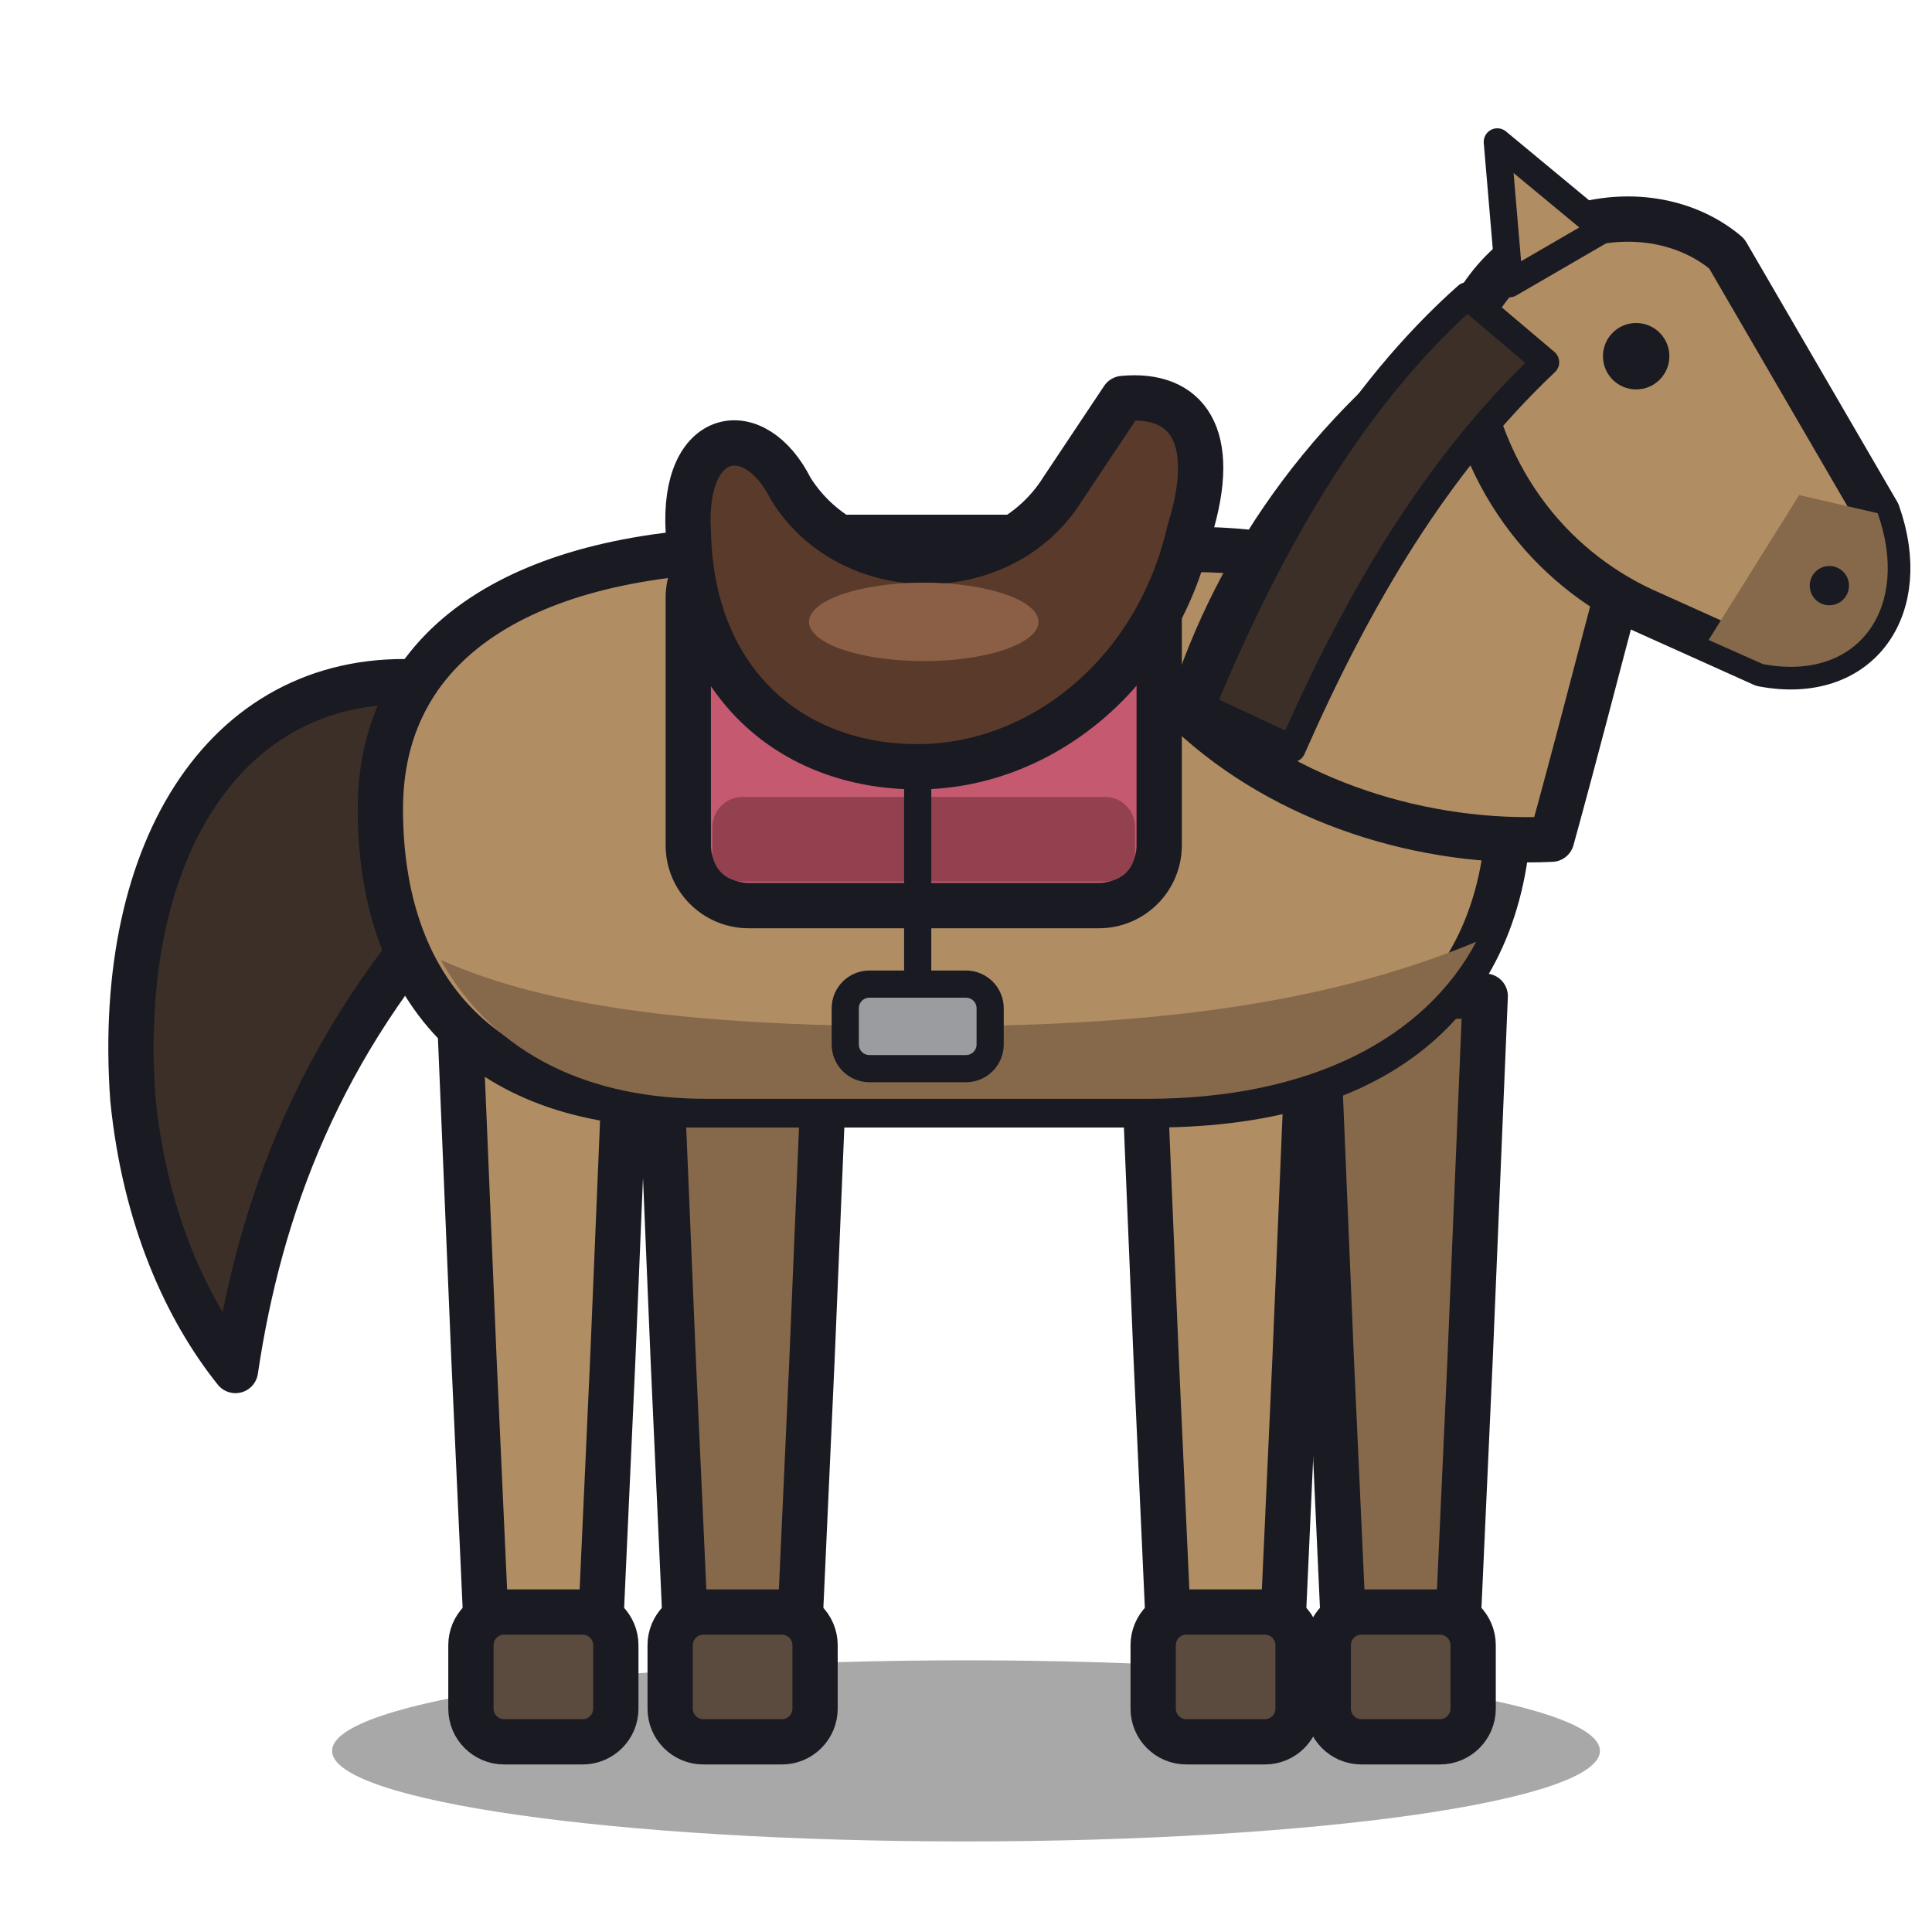
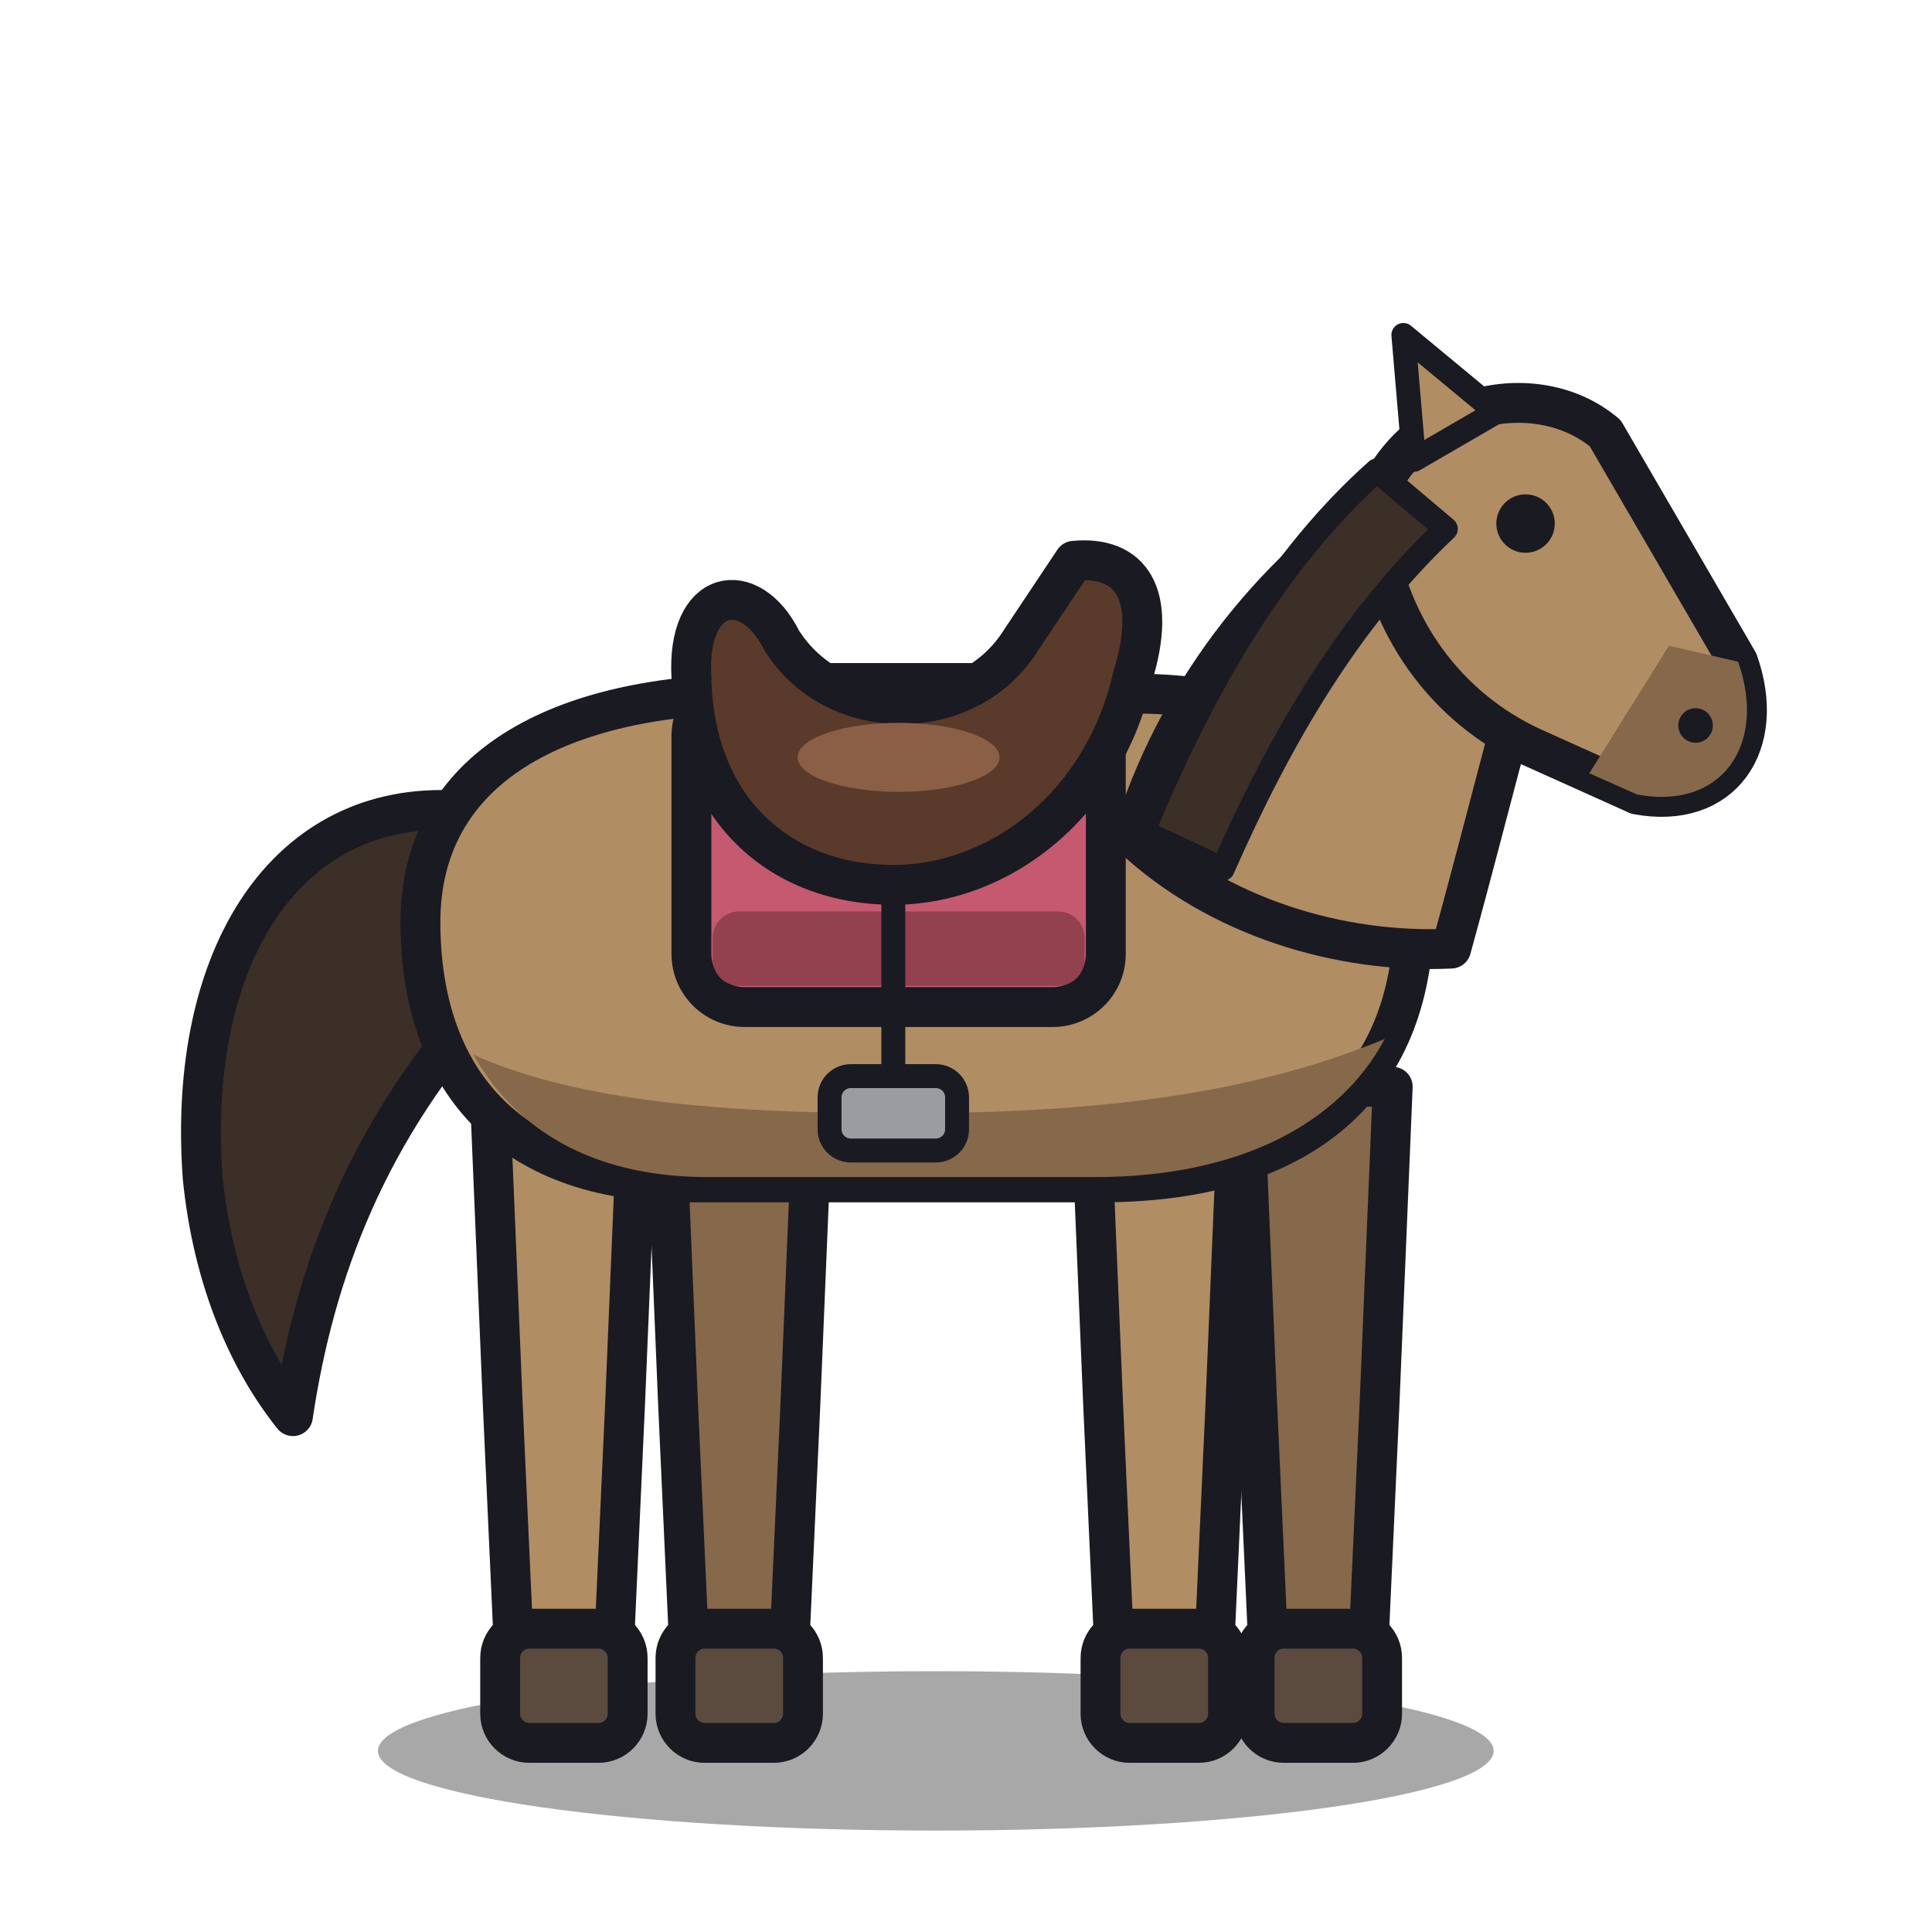
<svg xmlns="http://www.w3.org/2000/svg" viewBox="0 0 64 64" width="64" height="64">
-   <g>
+   <g transform="translate(31 58) scale(.88) translate(-32 -58)">
    <ellipse cx="32" cy="58" rx="21" ry="3" fill="#000" fill-opacity=".34" />
    <g>
      <path d="M21.8 33L27.4 33L26.9 45L26.5 53.8L22.7 53.8L22.3 45Z" fill="#86684a" stroke="#1A1A22" stroke-width="1.5" stroke-linejoin="round" stroke-linecap="round" />
      <rect x="22.2" y="53.4" width="4.8" height="4.3" rx="1.1" fill="#5b4a3e" stroke="#1A1A22" stroke-width="1.5" stroke-linejoin="round" stroke-linecap="round" />
    </g>
    <g>
      <path d="M43.6 33L49.2 33L48.7 45L48.3 53.8L44.5 53.8L44.1 45Z" fill="#86684a" stroke="#1A1A22" stroke-width="1.5" stroke-linejoin="round" stroke-linecap="round" />
      <rect x="44" y="53.4" width="4.8" height="4.3" rx="1.1" fill="#5b4a3e" stroke="#1A1A22" stroke-width="1.5" stroke-linejoin="round" stroke-linecap="round" />
    </g>
    <path d="M14 22.6C7.6 22.2 3.8 28 4.4 36.4C4.8 40.4 6.2 43.4 7.8 45.4C8.6 40 10.6 34.6 15.2 29.6Z" fill="#3b2f27" stroke="#1A1A22" stroke-width="1.5" stroke-linejoin="round" stroke-linecap="round" />
    <g>
      <path d="M15.2 33L20.8 33L20.3 45L19.9 53.8L16.1 53.8L15.7 45Z" fill="#b08d63" stroke="#1A1A22" stroke-width="1.5" stroke-linejoin="round" stroke-linecap="round" />
      <rect x="15.6" y="53.4" width="4.8" height="4.3" rx="1.1" fill="#5b4a3e" stroke="#1A1A22" stroke-width="1.5" stroke-linejoin="round" stroke-linecap="round" />
    </g>
    <g>
      <path d="M37.8 33L43.4 33L42.9 45L42.5 53.8L38.7 53.8L38.3 45Z" fill="#b08d63" stroke="#1A1A22" stroke-width="1.5" stroke-linejoin="round" stroke-linecap="round" />
      <rect x="38.2" y="53.4" width="4.8" height="4.3" rx="1.1" fill="#5b4a3e" stroke="#1A1A22" stroke-width="1.5" stroke-linejoin="round" stroke-linecap="round" />
    </g>
    <path d="M12.6 26.8C12.6 21 17.8 18.2 25.4 18.2H39.4C46.4 18.2 50 21.6 50 26.4C50 32.6 46.2 36.6 38.2 36.6H22.6C15.8 36.6 12.6 32.6 12.6 26.8Z" fill="#b08d63" stroke="#1A1A22" stroke-width="1.5" stroke-linejoin="round" stroke-linecap="round" />
    <path d="M14.6 31.8C16.4 35 19.6 36.4 23.4 36.4H38C43.4 36.4 47.2 34.4 48.9 31.2C43.6 33.4 37.6 34 30.6 34C23.2 34 18.2 33.4 14.6 31.8Z" fill="#86684a" />
    <path d="M39.4 23.6C41 18.4 44.4 13.8 49.2 10.6L55.4 13.4C54 17.6 53 22 51.4 27.8C47.2 28 42.6 26.6 39.4 23.6Z" fill="#b08d63" stroke="#1A1A22" stroke-width="1.5" stroke-linejoin="round" stroke-linecap="round" />
    <path d="M48.4 11.2C49.8 7.2 54.6 6.2 57.2 8.4L62.2 17C63.3 20.1 61.6 22.6 58.4 22L54.4 20.2C51.4 18.8 48.8 15.8 48.4 11.2Z" fill="#b08d63" stroke="#1A1A22" stroke-width="1.5" stroke-linejoin="round" stroke-linecap="round" />
    <path d="M59.6 16.4L62.2 17C63.3 20.1 61.6 22.6 58.4 22L56.6 21.2Z" fill="#86684a" />
    <path d="M50 9.4L49.6 4.7L53.1 7.6Z" stroke="#1A1A22" stroke-width="0.9" stroke-linejoin="round" stroke-linecap="round" fill="#b08d63" />
    <circle cx="54.2" cy="11.8" r="1.1" fill="#1A1A22" />
    <circle cx="60.6" cy="19.4" r=".65" fill="#1A1A22" />
    <path d="M48.6 9.8C45 13 42.2 17.6 39.8 23.4L42.8 24.8C45 19.8 47.6 15.4 51.2 12Z" stroke="#1A1A22" stroke-width="0.9" stroke-linejoin="round" stroke-linecap="round" fill="#3b2f27" />
    <rect x="22.8" y="17.8" width="15.6" height="12.2" rx="2" fill="#c45970" stroke="#1A1A22" stroke-width="1.5" stroke-linejoin="round" stroke-linecap="round" />
    <rect x="23.6" y="26.4" width="14" height="2.8" rx="1" fill="#93404f" />
    <path d="M22.8 17.6C22.6 14.2 25 13.8 26.2 16.2C28.2 19.4 33.2 19.4 35.2 16.2L37.2 13.2C39.3 13 40.4 14.4 39.4 17.6C38.3 22.4 34.4 25.4 30.4 25.4C26.2 25.4 22.9 22.6 22.8 17.6Z" fill="#5a3a2a" stroke="#1A1A22" stroke-width="1.5" stroke-linejoin="round" stroke-linecap="round" />
    <ellipse cx="30.6" cy="20.6" rx="3.8" ry="1.3" fill="#8a5f45" />
    <path d="M30.4 25.4V32.6" stroke="#1A1A22" stroke-width="0.9" stroke-linejoin="round" stroke-linecap="round" fill="none" />
    <rect x="28" y="32.6" width="4.8" height="2.8" rx=".8" stroke="#1A1A22" stroke-width="0.9" stroke-linejoin="round" stroke-linecap="round" fill="#9a9ca0" />
  </g>
</svg>
